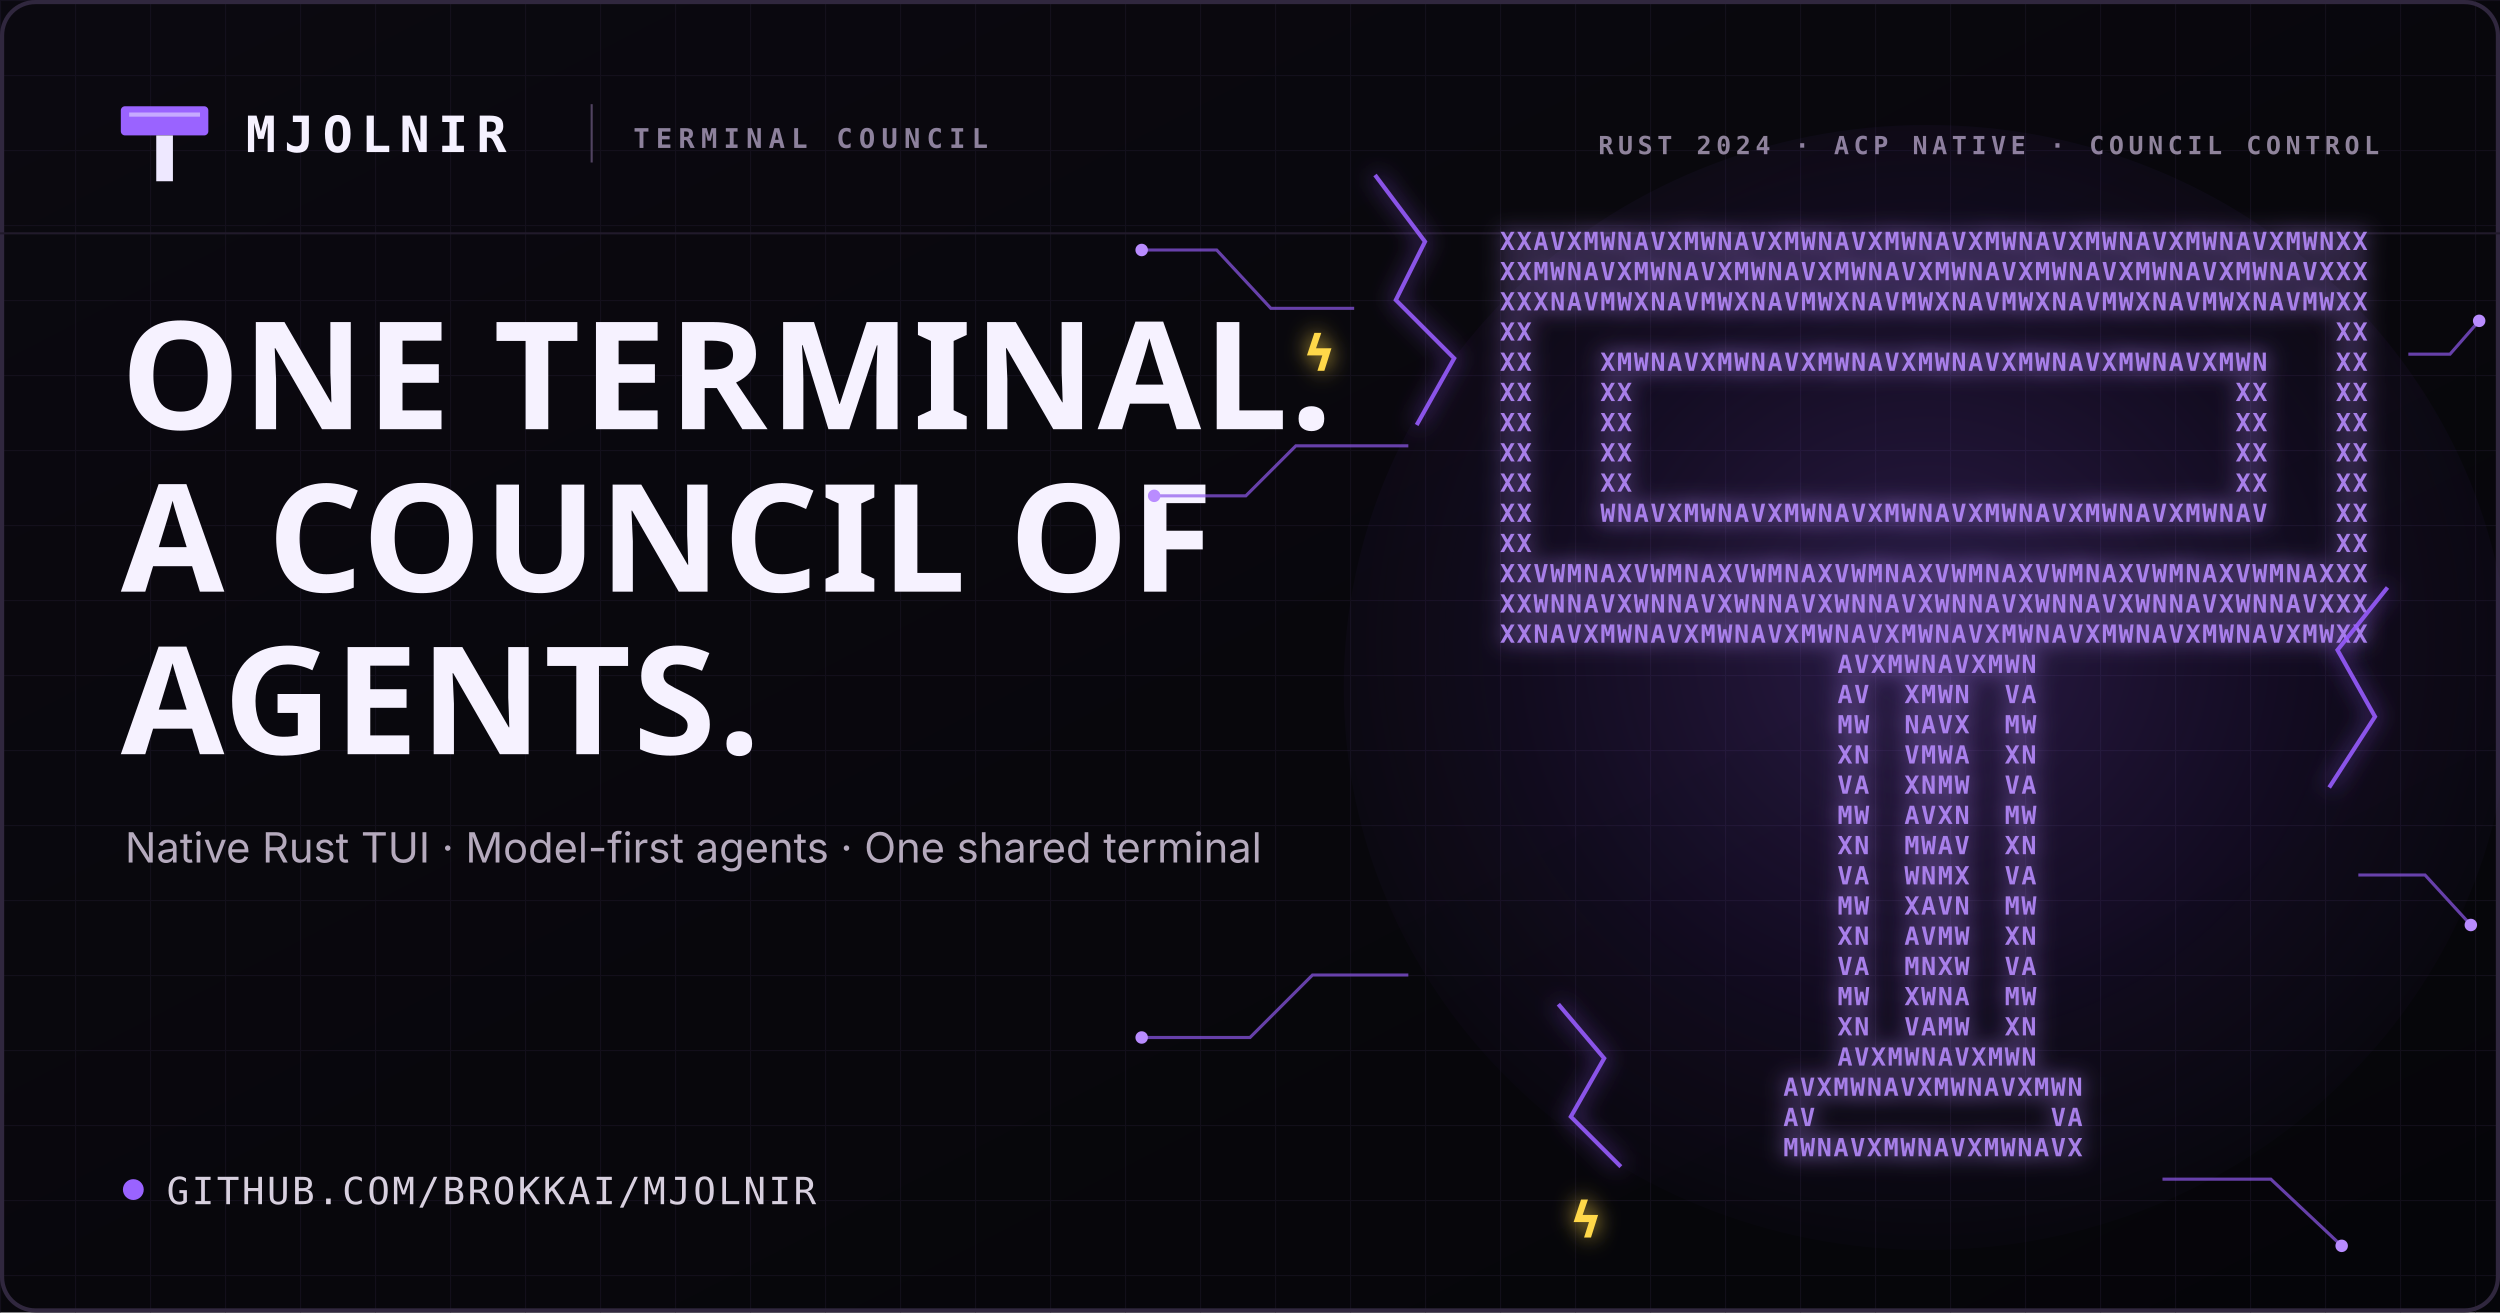
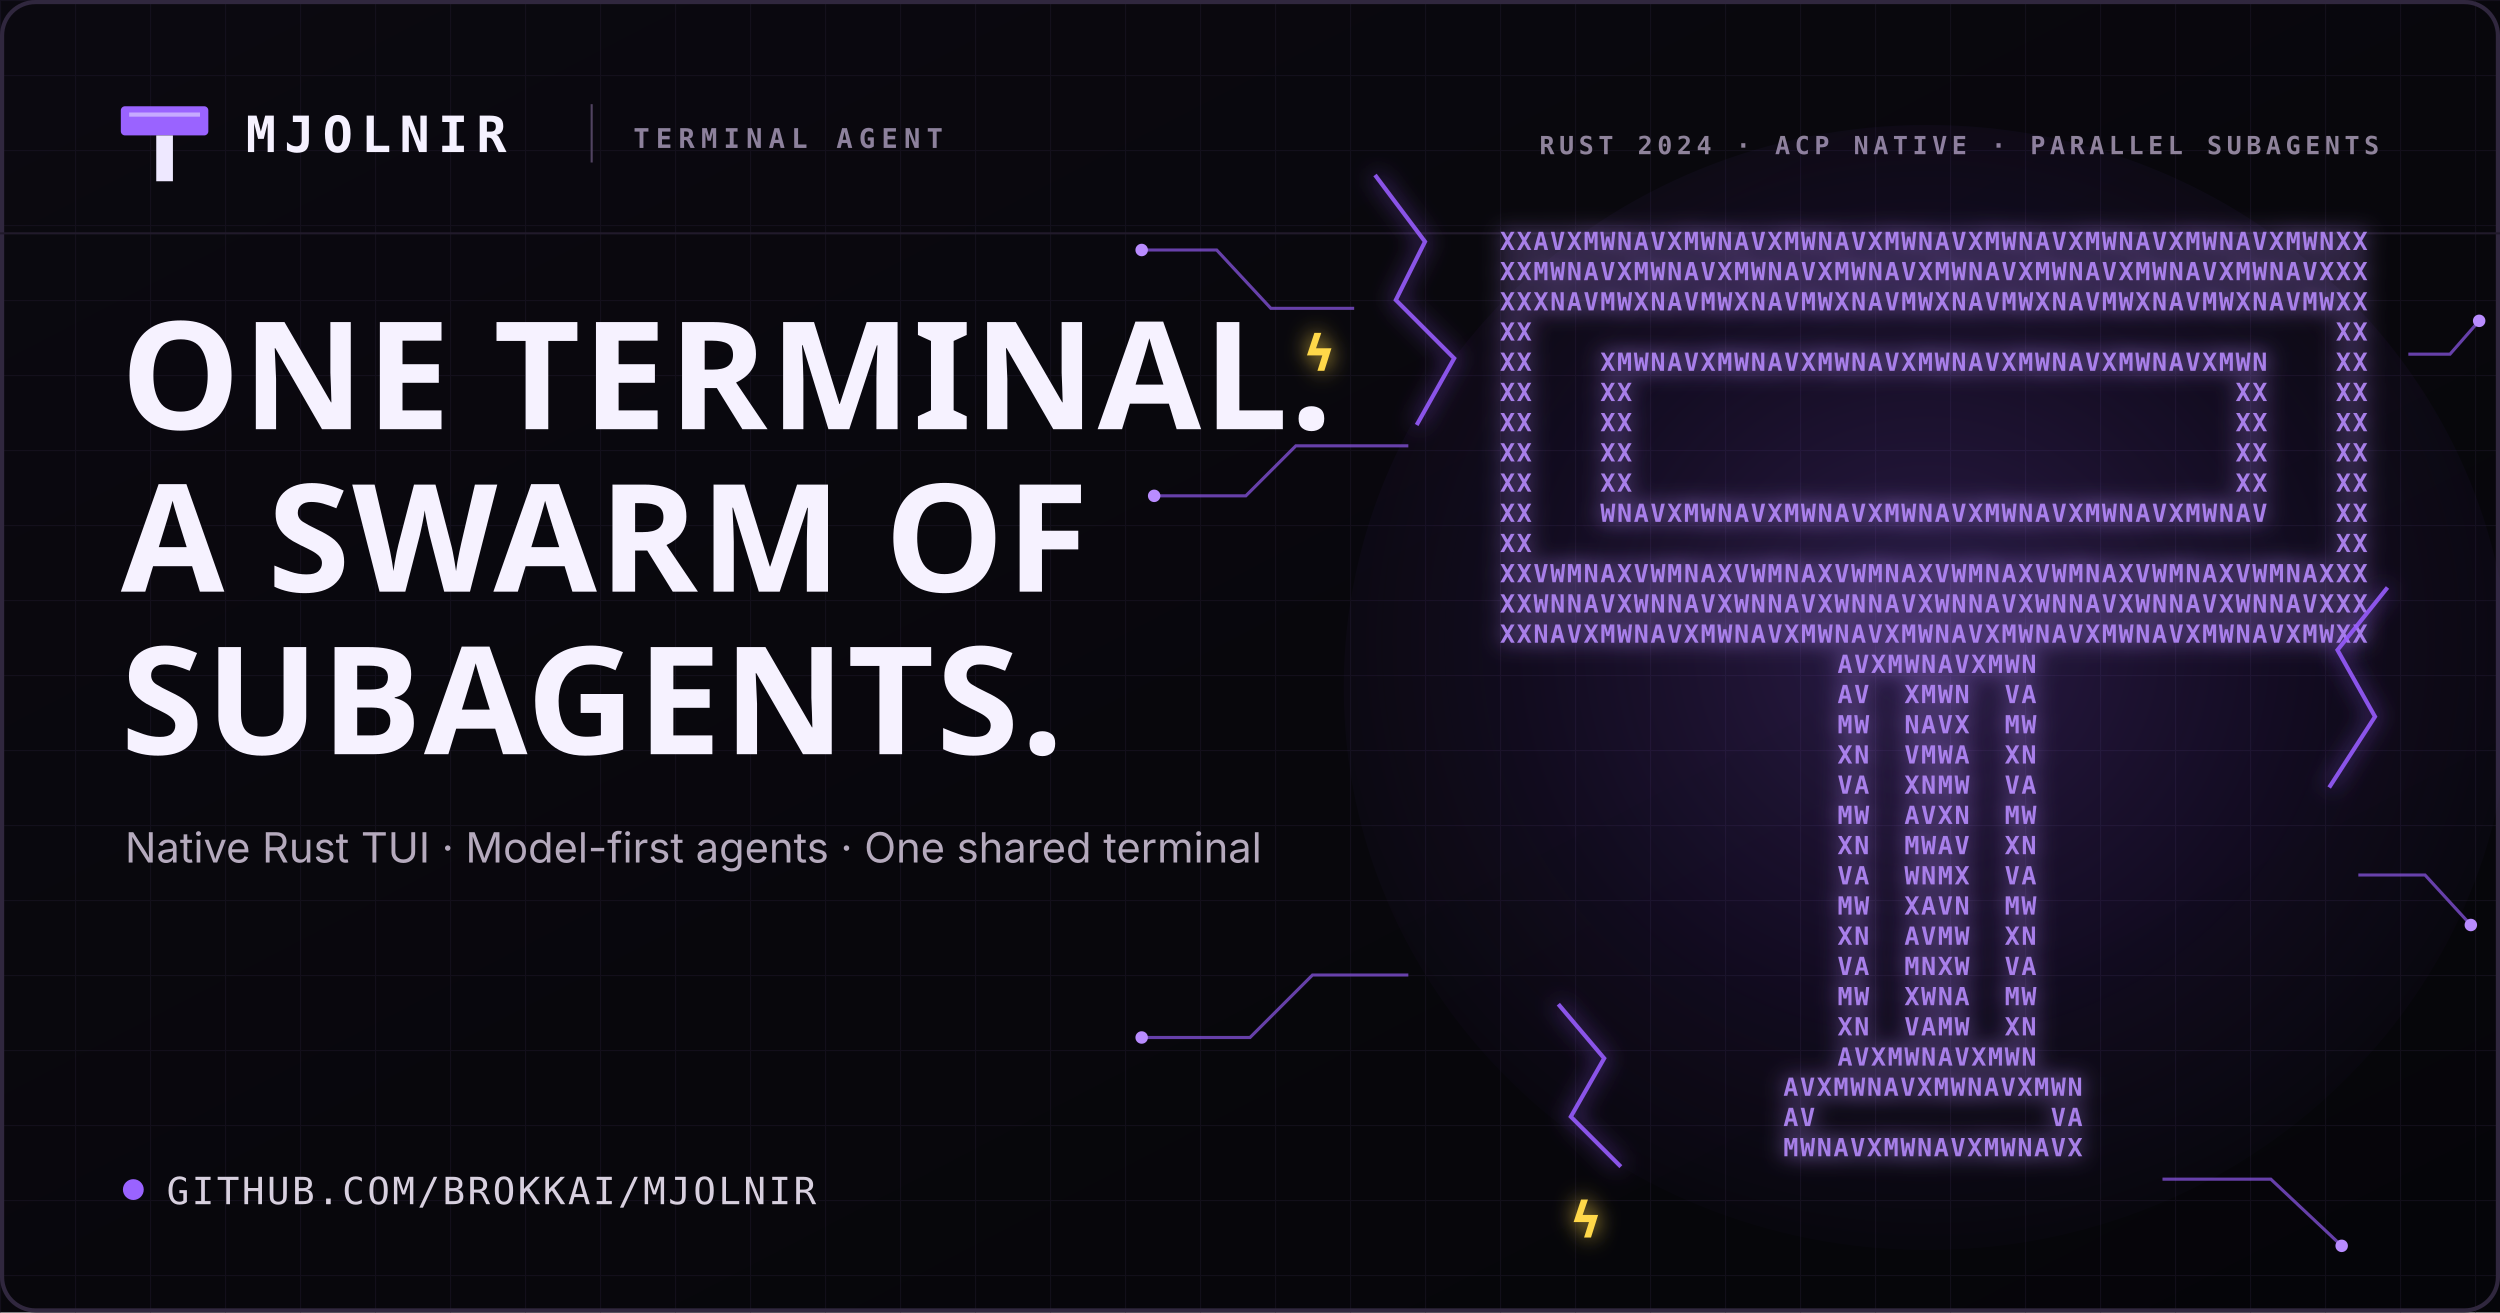
<svg xmlns="http://www.w3.org/2000/svg" width="1200" height="630" viewBox="0 0 1200 630" role="img" aria-labelledby="title description">
  <defs>
    <linearGradient id="background" x1="0" y1="0" x2="1" y2="1">
      <stop offset="0" stop-color="#0b0910" />
      <stop offset="0.56" stop-color="#08070c" />
      <stop offset="1" stop-color="#050509" />
    </linearGradient>
    <radialGradient id="hammerGlow" cx="50%" cy="46%" r="58%">
      <stop offset="0" stop-color="#985cff" stop-opacity="0.24" />
      <stop offset="0.62" stop-color="#7b3fe4" stop-opacity="0.08" />
      <stop offset="1" stop-color="#7b3fe4" stop-opacity="0" />
    </radialGradient>
    <pattern id="grid" width="36" height="36" patternUnits="userSpaceOnUse">
      <path d="M36 0H0V36" fill="none" stroke="#1c1728" stroke-width="1" />
    </pattern>
    <filter id="glow" x="-80%" y="-80%" width="260%" height="260%">
      <feGaussianBlur stdDeviation="5" result="blur" />
      <feMerge>
        <feMergeNode in="blur" />
        <feMergeNode in="SourceGraphic" />
      </feMerge>
    </filter>
  </defs>
  <rect width="1200" height="630" fill="url(#background)" />
  <rect width="1200" height="630" fill="url(#grid)" opacity="0.52" />
  <rect x="1" y="1" width="1198" height="628" rx="16" fill="none" stroke="#30273e" stroke-width="2" />
  <path d="M0 112H1200" stroke="#211a2b" />
  <g transform="translate(58 48)">
    <rect x="0" y="3" width="42" height="14" rx="2" fill="#9a63ff" />
    <rect x="17" y="17" width="8" height="22" fill="#eee8ff" />
    <path d="M4 7H38" stroke="#d9c7ff" stroke-width="2" opacity="0.7" />
    <text x="60" y="25" fill="#f5f1ff" font-family="ui-monospace, SFMono-Regular, Menlo, Consolas, monospace" font-size="24" font-weight="800" letter-spacing="4">MJOLNIR</text>
    <path d="M226 2V30" stroke="#514361" />
-     <text x="246" y="23" fill="#8d819c" font-family="ui-monospace, SFMono-Regular, Menlo, Consolas, monospace" font-size="13" font-weight="700" letter-spacing="3">TERMINAL COUNCIL</text>
+     <text x="246" y="23" fill="#8d819c" font-family="ui-monospace, SFMono-Regular, Menlo, Consolas, monospace" font-size="13" font-weight="700" letter-spacing="3">TERMINAL AGENT</text>
  </g>
  <g transform="translate(58 206)">
    <text fill="#f6f2ff" font-family="Impact, Haettenschweiler, 'Arial Narrow Bold', sans-serif" font-size="72" font-weight="800" letter-spacing="1">
      <tspan x="0" y="0">ONE TERMINAL.</tspan>
-       <tspan x="0" y="78">A COUNCIL OF</tspan>
-       <tspan x="0" y="156">AGENTS.</tspan>
+       <tspan x="0" y="78">A SWARM OF</tspan>
+       <tspan x="0" y="156">SUBAGENTS.</tspan>
    </text>
    <text x="2" y="208" fill="#b5aabd" font-family="Inter, ui-sans-serif, system-ui, sans-serif" font-size="20">
      Native Rust TUI · Model-first agents · One shared terminal
    </text>
  </g>
-   <text x="1142" y="74" text-anchor="end" fill="#8f839b" font-family="ui-monospace, SFMono-Regular, Menlo, Consolas, monospace" font-size="12" font-weight="700" letter-spacing="2.2">RUST 2024  ·  ACP NATIVE  ·  COUNCIL CONTROL</text>
+   <text x="1142" y="74" text-anchor="end" fill="#8f839b" font-family="ui-monospace, SFMono-Regular, Menlo, Consolas, monospace" font-size="12" font-weight="700" letter-spacing="2.2">RUST 2024  ·  ACP NATIVE  ·  PARALLEL SUBAGENTS</text>
  <g>
    <ellipse cx="925" cy="330" rx="280" ry="270" fill="url(#hammerGlow)" />
    <text xml:space="preserve" fill="#b88cff" font-family="ui-monospace, SFMono-Regular, Menlo, Consolas, monospace" font-size="12" font-weight="750" letter-spacing="0.8" filter="url(#glow)" opacity="0.9">
      <tspan x="720" y="120">XXAVXMWNAVXMWNAVXMWNAVXMWNAVXMWNAVXMWNAVXMWNAVXMWNXX</tspan>
      <tspan x="720" dy="14.5">XXMWNAVXMWNAVXMWNAVXMWNAVXMWNAVXMWNAVXMWNAVXMWNAVXXX</tspan>
      <tspan x="720" dy="14.5">XXXNAVMWXNAVMWXNAVMWXNAVMWXNAVMWXNAVMWXNAVMWXNAVMWXX</tspan>
      <tspan x="720" dy="14.5">XX                                                XX</tspan>
      <tspan x="720" dy="14.5">XX    XMWNAVXMWNAVXMWNAVXMWNAVXMWNAVXMWNAVXMWN    XX</tspan>
      <tspan x="720" dy="14.5">XX    XX                                    XX    XX</tspan>
      <tspan x="720" dy="14.5">XX    XX                                    XX    XX</tspan>
      <tspan x="720" dy="14.5">XX    XX                                    XX    XX</tspan>
      <tspan x="720" dy="14.5">XX    XX                                    XX    XX</tspan>
      <tspan x="720" dy="14.5">XX    WNAVXMWNAVXMWNAVXMWNAVXMWNAVXMWNAVXMWNAV    XX</tspan>
      <tspan x="720" dy="14.5">XX                                                XX</tspan>
      <tspan x="720" dy="14.5">XXVWMNAXVWMNAXVWMNAXVWMNAXVWMNAXVWMNAXVWMNAXVWMNAXXX</tspan>
      <tspan x="720" dy="14.5">XXWNNAVXWNNAVXWNNAVXWNNAVXWNNAVXWNNAVXWNNAVXWNNAVXXX</tspan>
      <tspan x="720" dy="14.5">XXNAVXMWNAVXMWNAVXMWNAVXMWNAVXMWNAVXMWNAVXMWNAVXMWXX</tspan>
      <tspan x="882" dy="14.5">AVXMWNAVXMWN</tspan>
      <tspan x="882" dy="14.5">AV  XMWN  VA</tspan>
      <tspan x="882" dy="14.5">MW  NAVX  MW</tspan>
      <tspan x="882" dy="14.5">XN  VMWA  XN</tspan>
      <tspan x="882" dy="14.5">VA  XNMW  VA</tspan>
      <tspan x="882" dy="14.5">MW  AVXN  MW</tspan>
      <tspan x="882" dy="14.5">XN  MWAV  XN</tspan>
      <tspan x="882" dy="14.5">VA  WNMX  VA</tspan>
      <tspan x="882" dy="14.5">MW  XAVN  MW</tspan>
      <tspan x="882" dy="14.5">XN  AVMW  XN</tspan>
      <tspan x="882" dy="14.5">VA  MNXW  VA</tspan>
      <tspan x="882" dy="14.5">MW  XWNA  MW</tspan>
      <tspan x="882" dy="14.5">XN  VAMW  XN</tspan>
      <tspan x="882" dy="14.5">AVXMWNAVXMWN</tspan>
      <tspan x="856" dy="14.5">AVXMWNAVXMWNAVXMWN</tspan>
      <tspan x="856" dy="14.5">AV              VA</tspan>
      <tspan x="856" dy="14.5">MWNAVXMWNAVXMWNAVX</tspan>
    </text>
  </g>
  <g fill="none" stroke="#8f59ed" stroke-width="1.5" opacity="0.7">
    <path d="M650 148H610L584 120H548" />
    <path d="M676 214H622L598 238H554" />
    <path d="M1156 170H1176L1190 154" />
    <path d="M1132 420H1164L1186 444" />
    <path d="M676 468H630L600 498H548" />
    <path d="M1038 566H1090L1124 598" />
  </g>
  <g fill="#b98cff">
    <circle cx="548" cy="120" r="3" />
    <circle cx="554" cy="238" r="3" />
    <circle cx="548" cy="498" r="3" />
    <circle cx="1190" cy="154" r="3" />
    <circle cx="1186" cy="444" r="3" />
    <circle cx="1124" cy="598" r="3" />
  </g>
  <g fill="none" stroke="#985cff" stroke-width="2" opacity="0.9" filter="url(#glow)">
    <path d="M660 84L684 116L670 144L698 172L680 204" />
    <path d="M1146 282L1122 312L1140 344L1118 378" />
    <path d="M778 560L754 536L770 508L748 482" />
  </g>
  <g fill="#ffd84a" font-family="ui-monospace, SFMono-Regular, Menlo, Consolas, monospace" font-size="24" font-weight="900" filter="url(#glow)">
    <text x="626" y="178">ϟ</text>
    <text x="754" y="594">ϟ</text>
  </g>
  <g transform="translate(58 578)">
    <circle cx="6" cy="-7" r="5" fill="#9a63ff" />
    <text x="22" y="0" fill="#d8d0df" font-family="ui-monospace, SFMono-Regular, Menlo, Consolas, monospace" font-size="18" letter-spacing="1.2">GITHUB.COM/BROKKAI/MJOLNIR</text>
  </g>
</svg>
